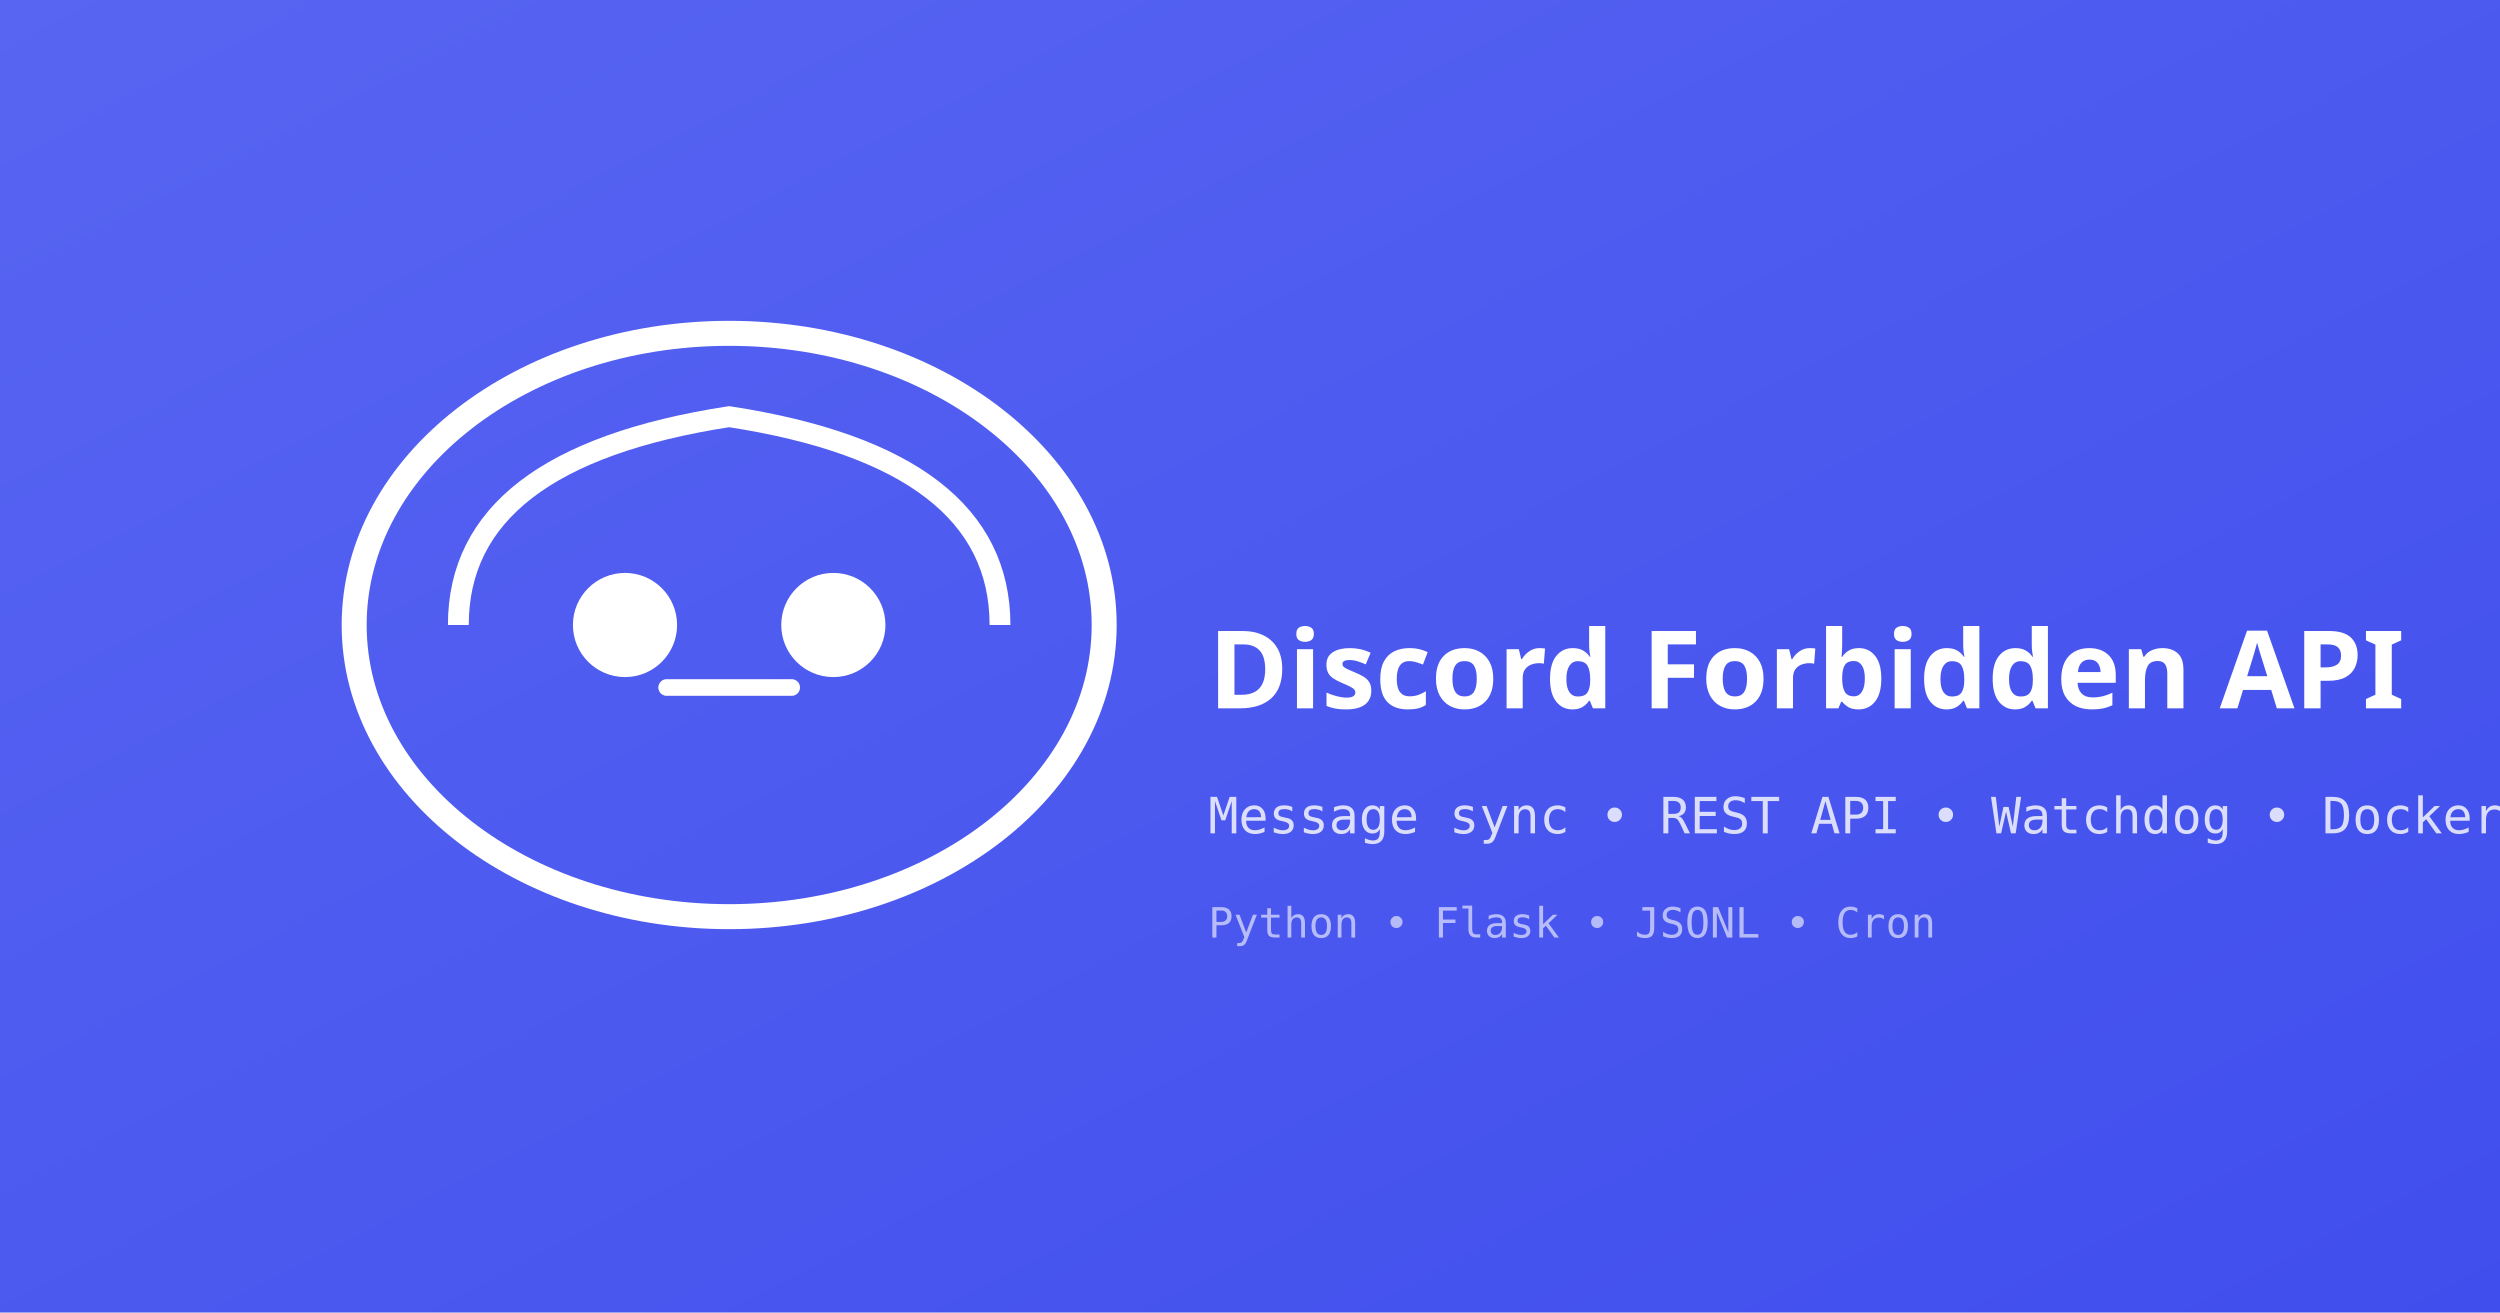
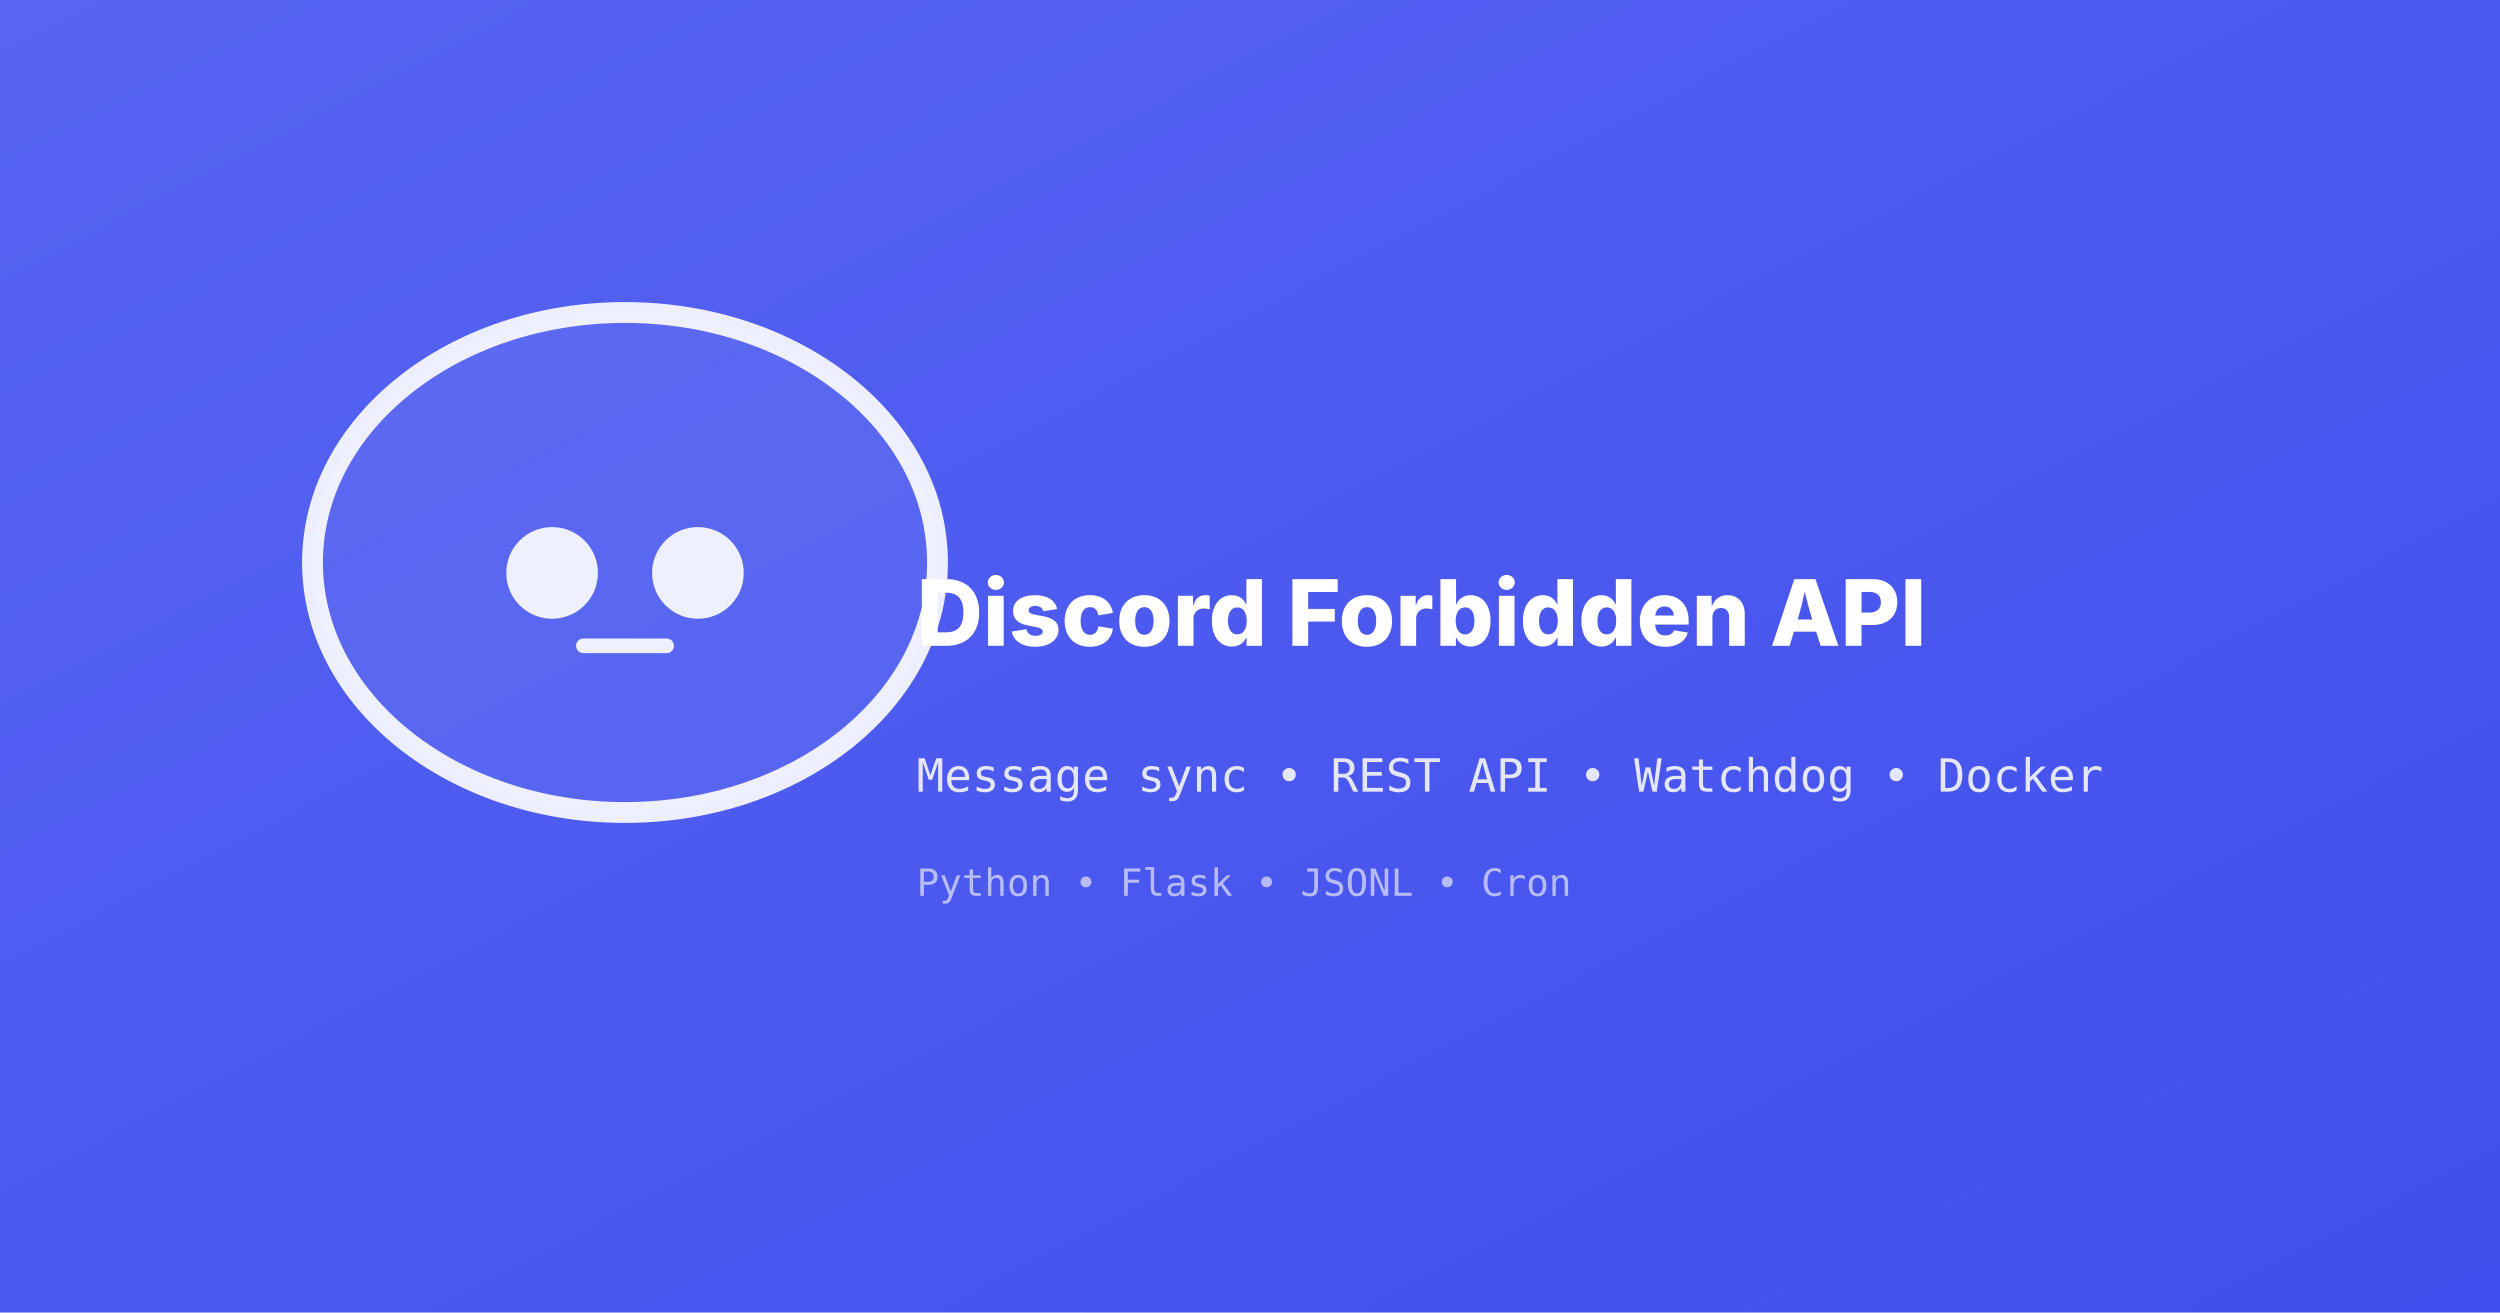
<svg xmlns="http://www.w3.org/2000/svg" viewBox="0 0 1200 630" width="1200" height="630">
  <defs>
    <linearGradient id="bg" x1="0" y1="0" x2="1" y2="1">
      <stop offset="0%" stop-color="#5865F2" />
      <stop offset="100%" stop-color="#404EED" />
    </linearGradient>
  </defs>
  <rect width="1200" height="630" fill="url(#bg)" />
-   <g transform="translate(100, 100)">
-     <ellipse cx="250" cy="200" rx="180" ry="140" fill="none" stroke="white" stroke-width="12" />
-     <path d="M120 200 Q120 120 250 100 Q380 120 380 200" fill="none" stroke="white" stroke-width="10" />
-     <circle cx="200" cy="200" r="25" fill="white" />
-     <circle cx="300" cy="200" r="25" fill="white" />
-     <line x1="220" y1="230" x2="280" y2="230" stroke="white" stroke-width="8" stroke-linecap="round" />
+   <g transform="translate(80, 80)">
+     <ellipse cx="220" cy="190" rx="150" ry="120" fill="none" stroke="white" stroke-width="10" opacity="0.9" />
+     <ellipse cx="220" cy="190" rx="150" ry="120" fill="rgba(255,255,255,0.06)" />
+     <circle cx="185" cy="195" r="22" fill="white" opacity="0.9" />
+     <circle cx="255" cy="195" r="22" fill="white" opacity="0.9" />
+     <line x1="200" y1="230" x2="240" y2="230" stroke="white" stroke-width="7" stroke-linecap="round" opacity="0.9" />
  </g>
-   <text x="580" y="340" font-family="system-ui, sans-serif" font-size="52" font-weight="800" fill="white">Discord Forbidden API</text>
-   <text x="580" y="400" font-family="monospace" font-size="24" fill="rgba(255,255,255,0.8)">Message sync • REST API • Watchdog • Docker</text>
-   <text x="580" y="450" font-family="monospace" font-size="20" fill="rgba(255,255,255,0.6)">Python • Flask • JSONL • Cron</text>
+   <text x="440" y="310" font-family="system-ui, -apple-system, sans-serif" font-size="44" font-weight="800" fill="white">Discord Forbidden API</text>
+   <text x="440" y="380" font-family="monospace" font-size="22" fill="rgba(255,255,255,0.85)">Message sync  •  REST API  •  Watchdog  •  Docker</text>
+   <text x="440" y="430" font-family="monospace" font-size="18" fill="rgba(255,255,255,0.6)">Python  •  Flask  •  JSONL  •  Cron</text>
</svg>
